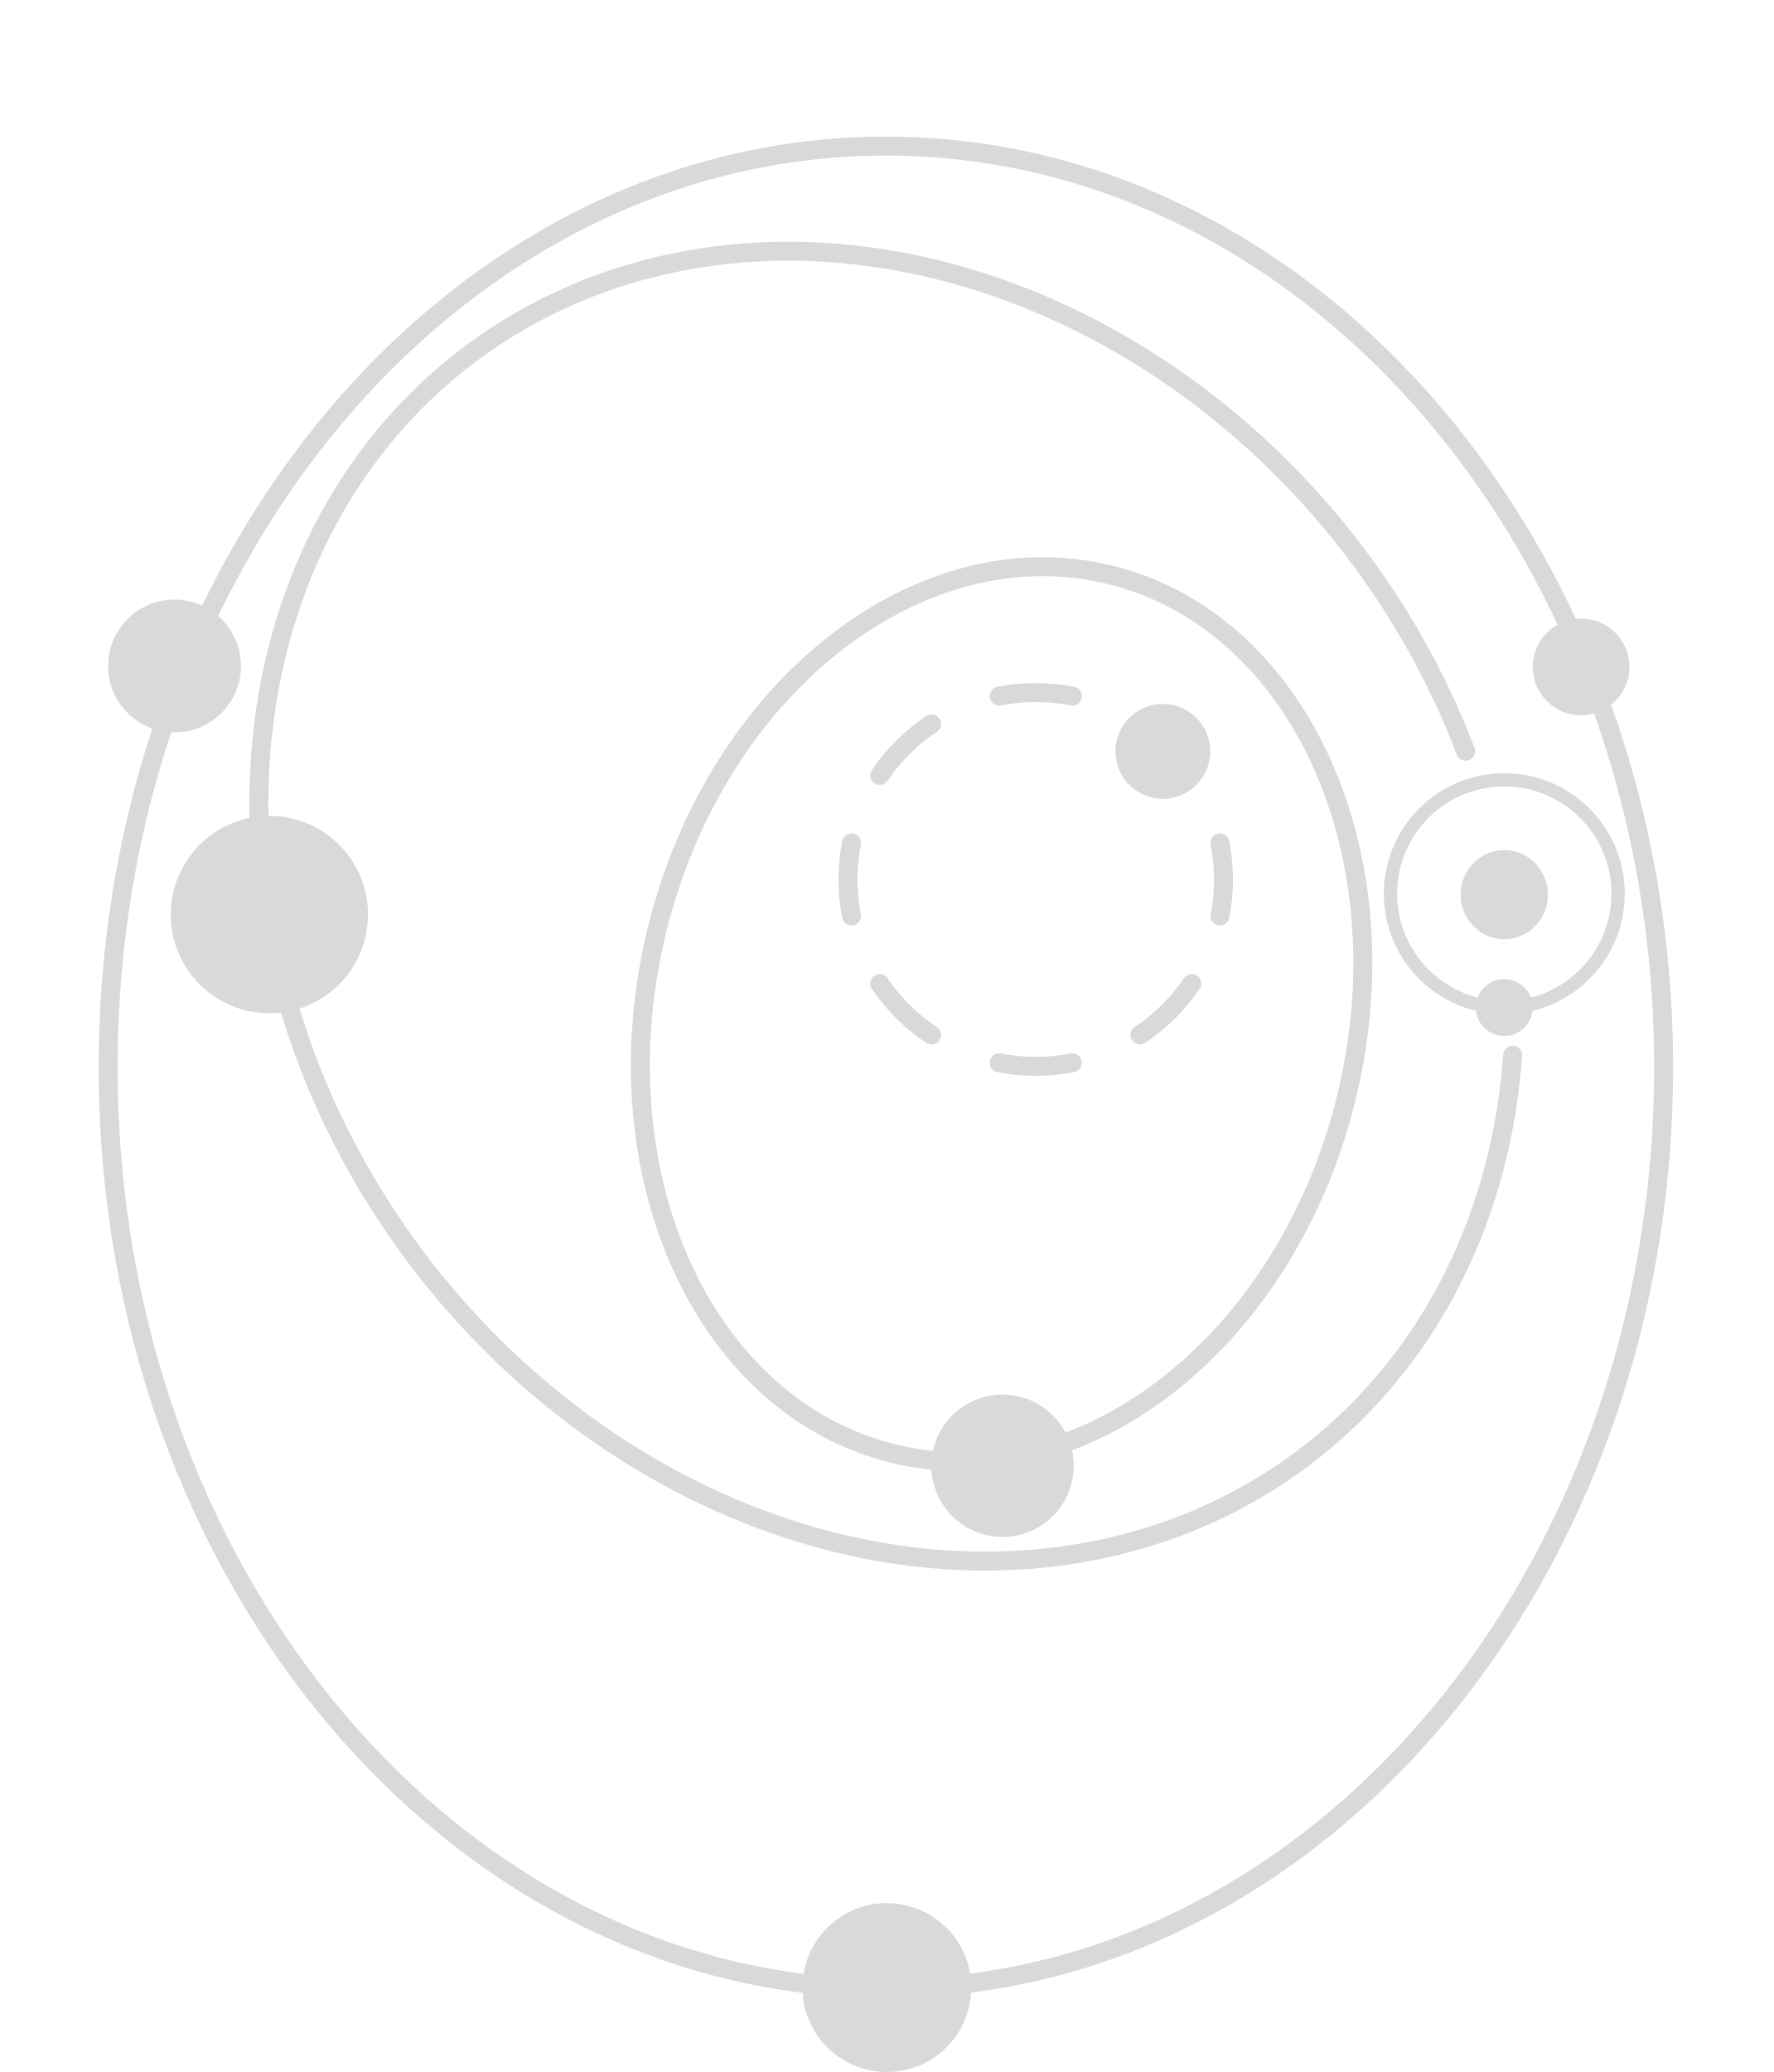
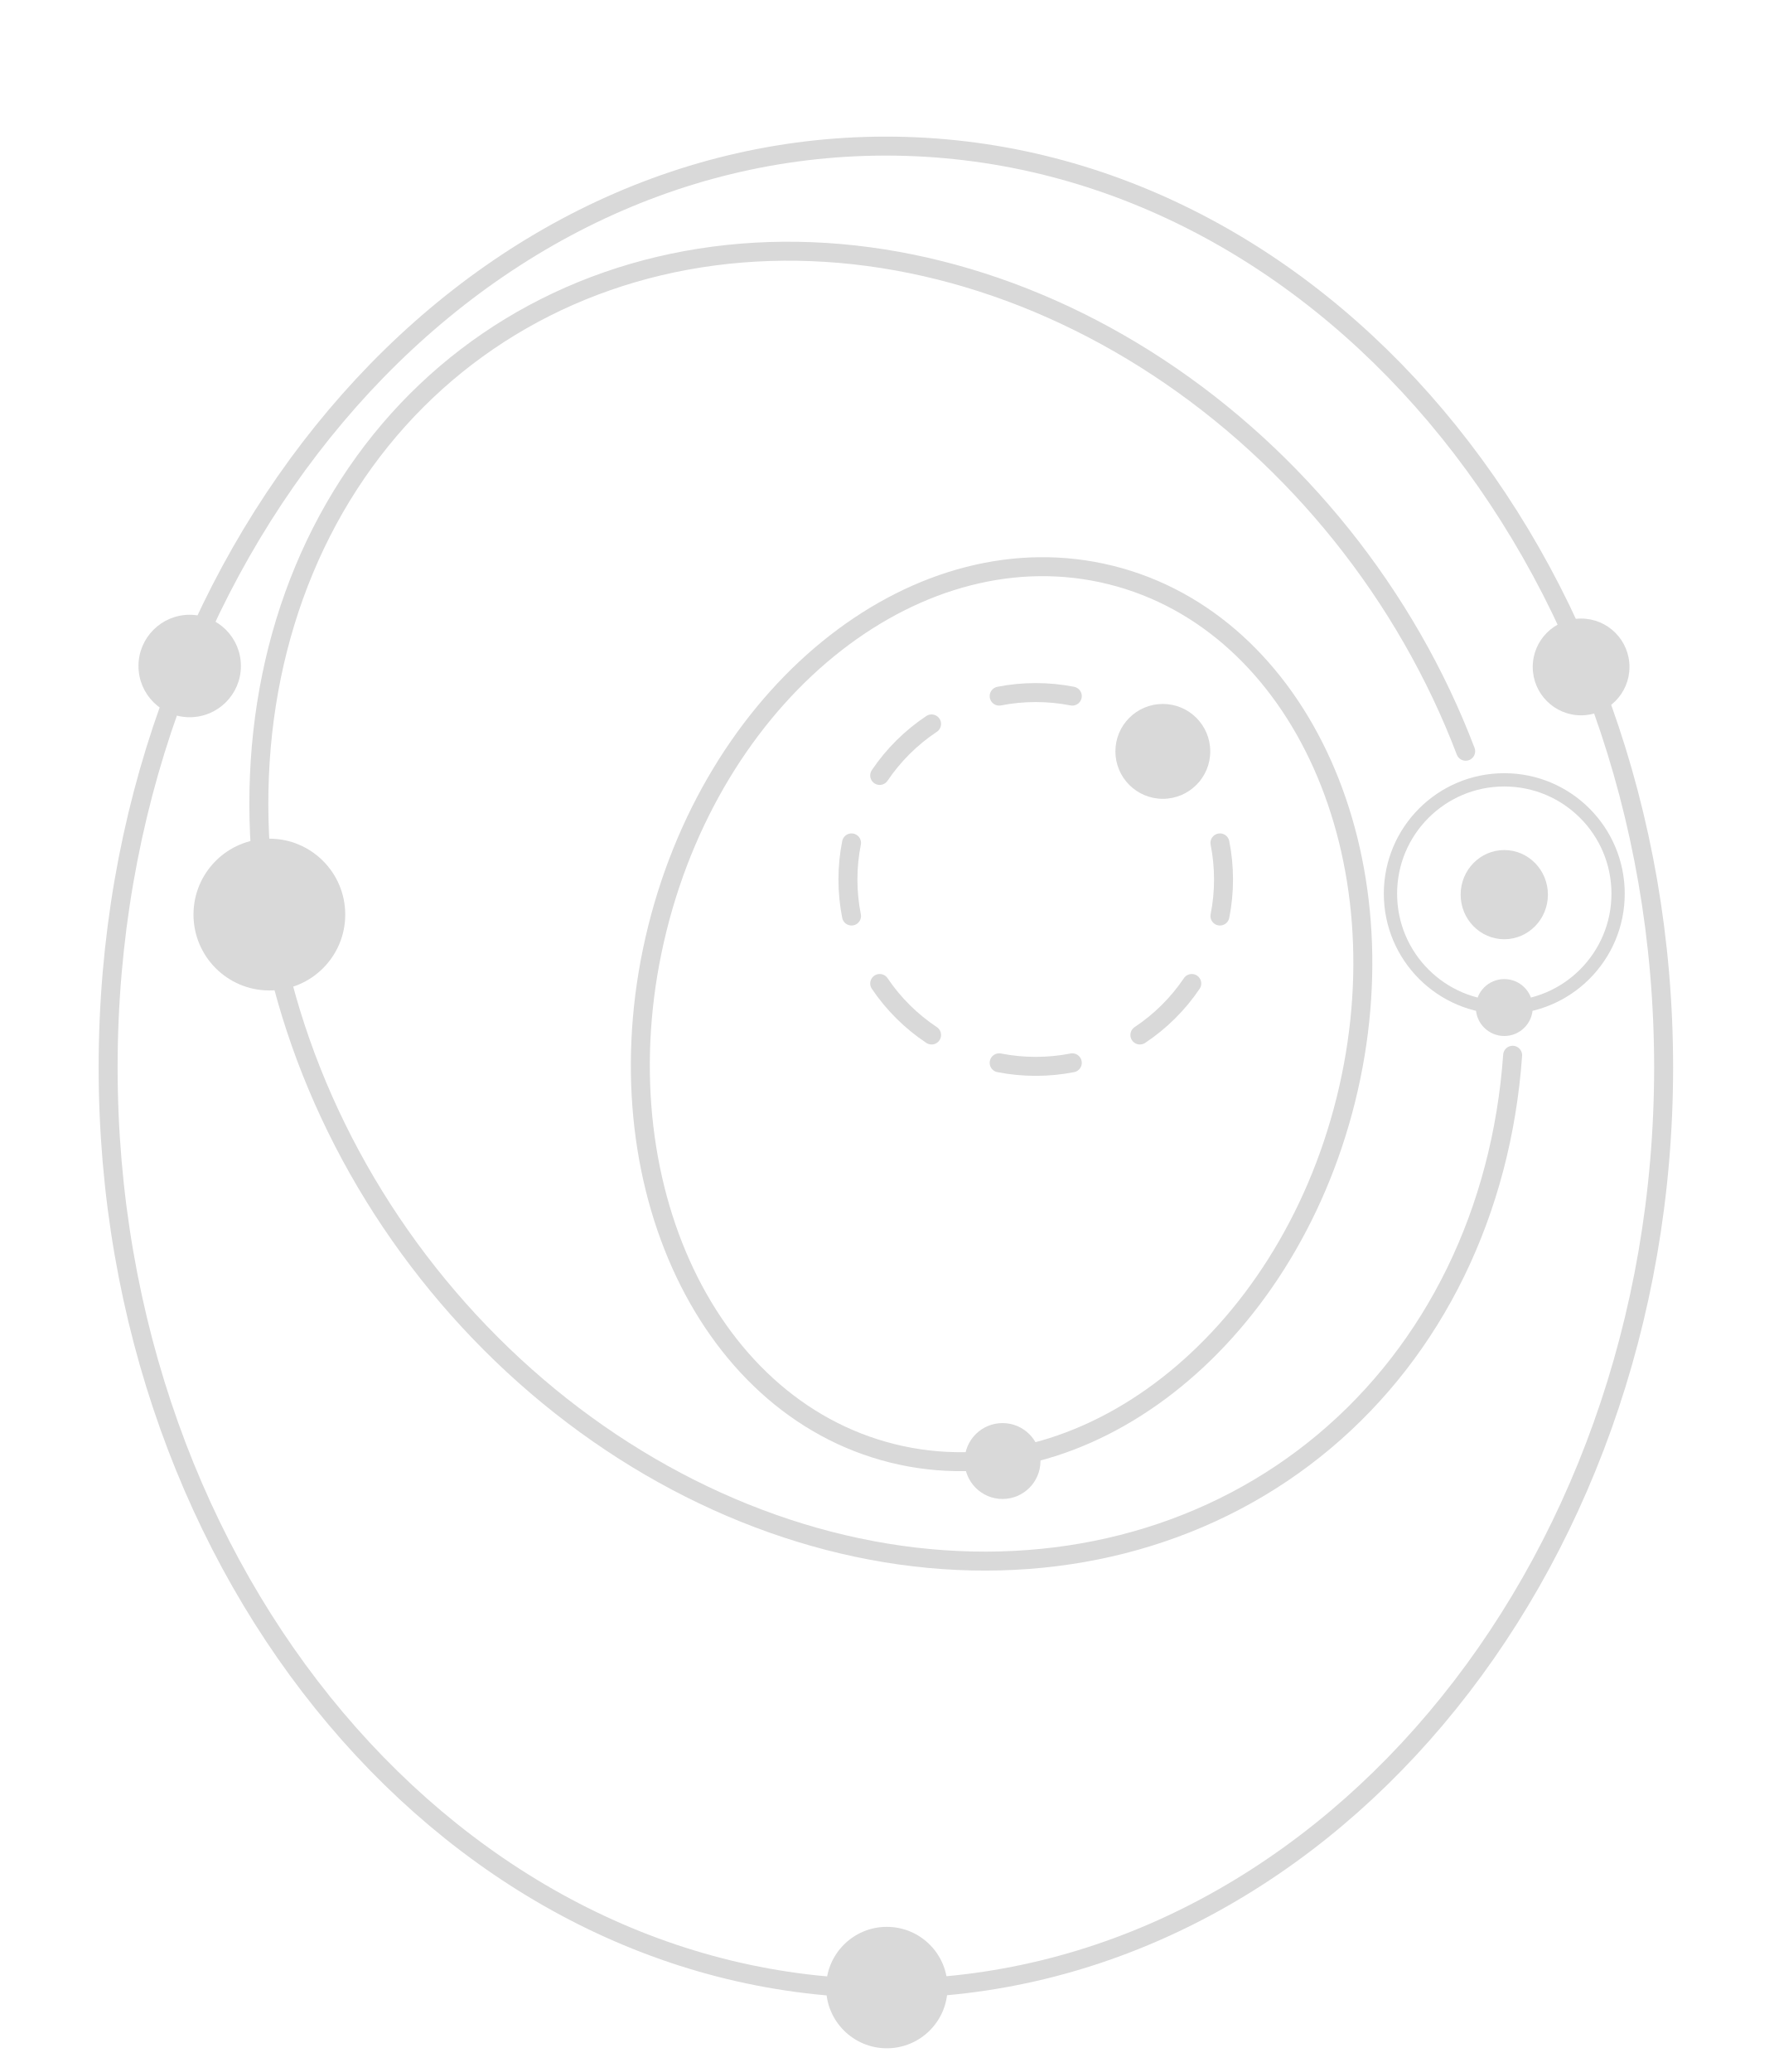
<svg xmlns="http://www.w3.org/2000/svg" width="935" height="1092" viewBox="0 0 935 1092" fill="none">
  <ellipse cx="528" cy="534.5" rx="187" ry="238.5" transform="rotate(13.9839 528 534.5)" stroke="#D9D9D9" stroke-width="10" />
  <path d="M772.65 395.924C741.37 313.761 683.724 241.799 610.651 193.692C537.577 145.585 454.16 124.681 376.228 134.946C298.296 145.211 231.27 185.93 187.869 249.378C144.469 312.827 127.712 394.588 140.78 479.15C153.848 563.712 195.83 645.19 258.761 708.124C321.692 771.059 401.193 811.07 482.18 820.567C563.166 830.063 640.002 808.385 698.11 759.644C756.217 710.903 791.552 638.492 797.41 556.149" stroke-width="10" stroke-linecap="round" stroke="#D9D9D9" />
  <ellipse cx="467" cy="562.5" rx="410" ry="485.5" stroke-width="10" stroke-linecap="round" stroke="#D9D9D9" />
  <circle cx="793" cy="471" r="60" stroke-width="7" stroke="#D9D9D9" />
  <path d="M643.106 444.23C644.349 450.462 645 456.905 645 463.5C645 470.095 644.349 476.538 643.106 482.77M628.26 408.676C621.02 397.944 611.715 388.706 600.91 381.527M565.274 366.866C559.04 365.642 552.595 365 546 365C539.405 365 532.96 365.642 526.726 366.866M491.09 381.527C480.285 388.706 470.98 397.944 463.74 408.676M448.894 444.23C447.651 450.462 447 456.905 447 463.5C447 470.095 447.651 476.538 448.894 482.77M463.74 518.324C470.98 529.056 480.285 538.294 491.09 545.473M526.726 560.134C532.96 561.358 539.405 562 546 562C552.595 562 559.04 561.358 565.274 560.134M600.91 545.473C611.715 538.294 621.02 529.056 628.26 518.324" stroke-width="10" stroke-linecap="round" stroke="#D9D9D9" />
  <circle cx="613" cy="396" r="25" fill="#D9D9D9" />
-   <circle cx="528.5" cy="772.5" r="37.5" fill="#D9D9D9" />
-   <circle cx="142" cy="482" r="52" fill="#D9D9D9" />
-   <circle cx="467.5" cy="1047.5" r="44.5" fill="#D9D9D9" />
-   <circle cx="92" cy="351" r="35" fill="#D9D9D9" />
+   <circle cx="528.5" cy="770" r="20" fill="#D9D9D9" />
+   <circle cx="142" cy="482" r="40" fill="#D9D9D9" />
+   <circle cx="467.5" cy="1047.5" r="32" fill="#D9D9D9" />
+   <circle cx="100" cy="351" r="27" fill="#D9D9D9" />
  <circle cx="833.5" cy="351.5" r="25.5" fill="#D9D9D9" />
  <ellipse cx="793" cy="471.5" rx="23" ry="23.5" fill="#D9D9D9" />
  <circle cx="793" cy="531" r="15" fill="#D9D9D9" />
</svg>
